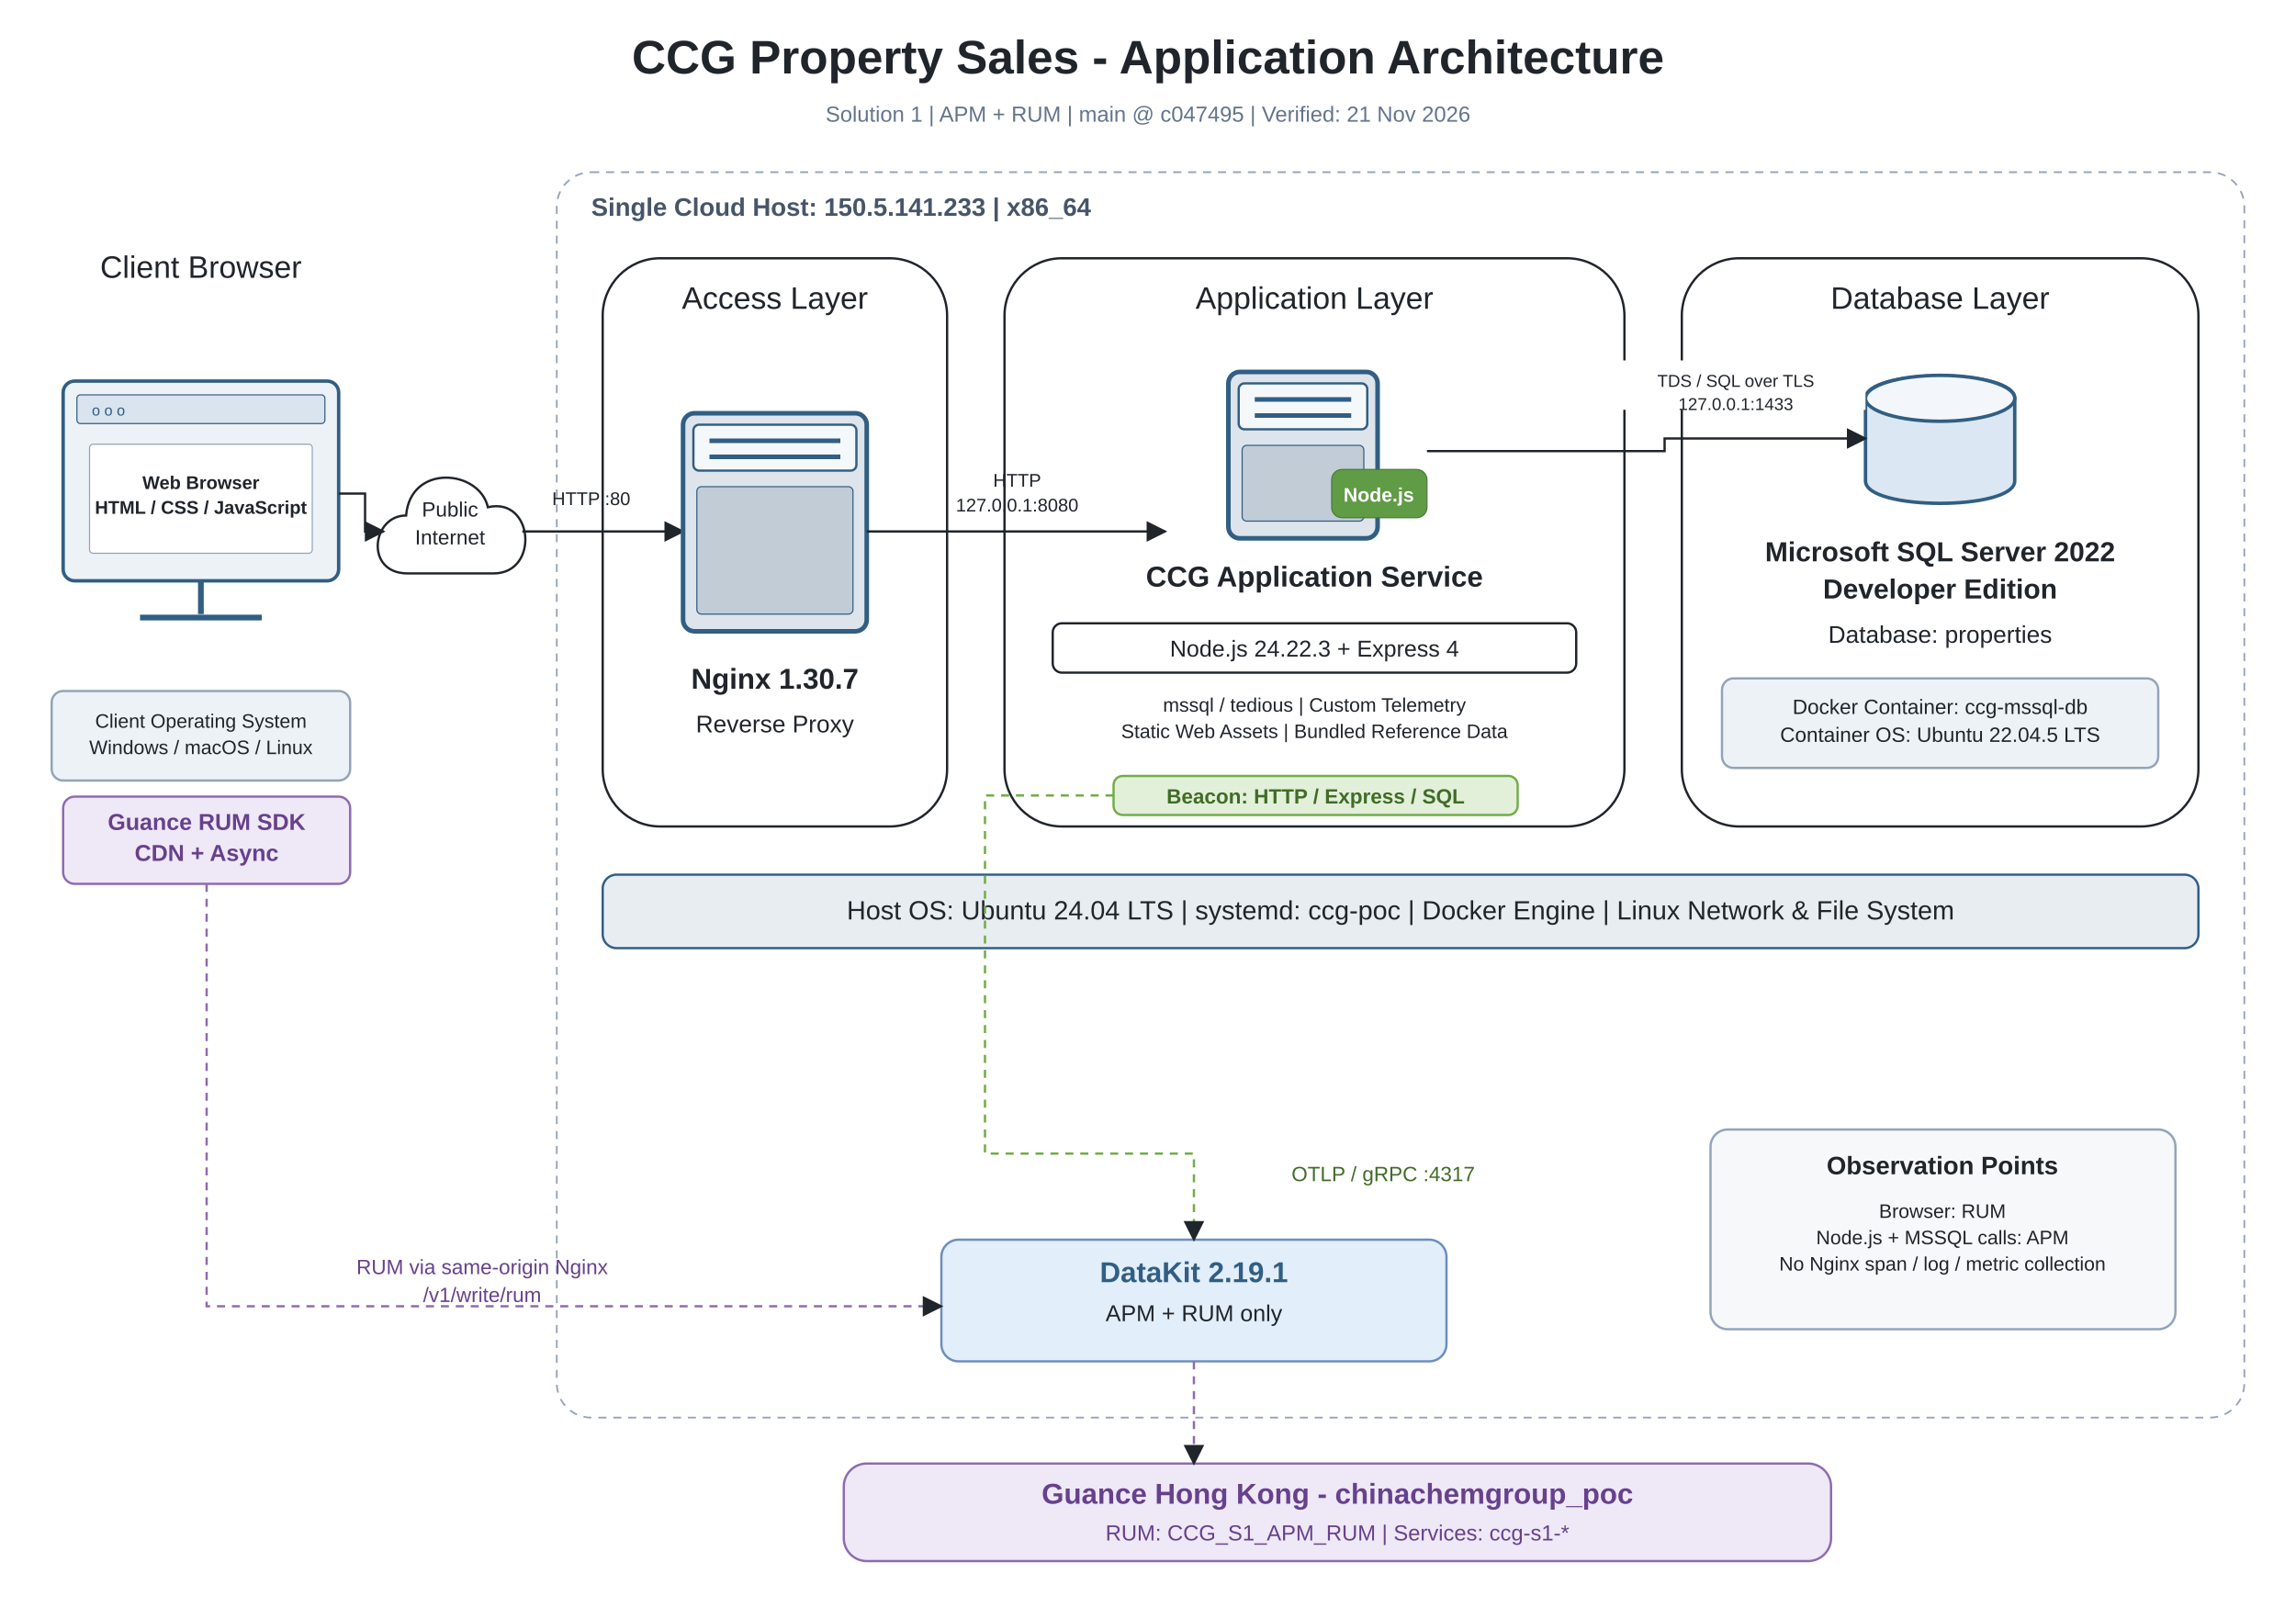
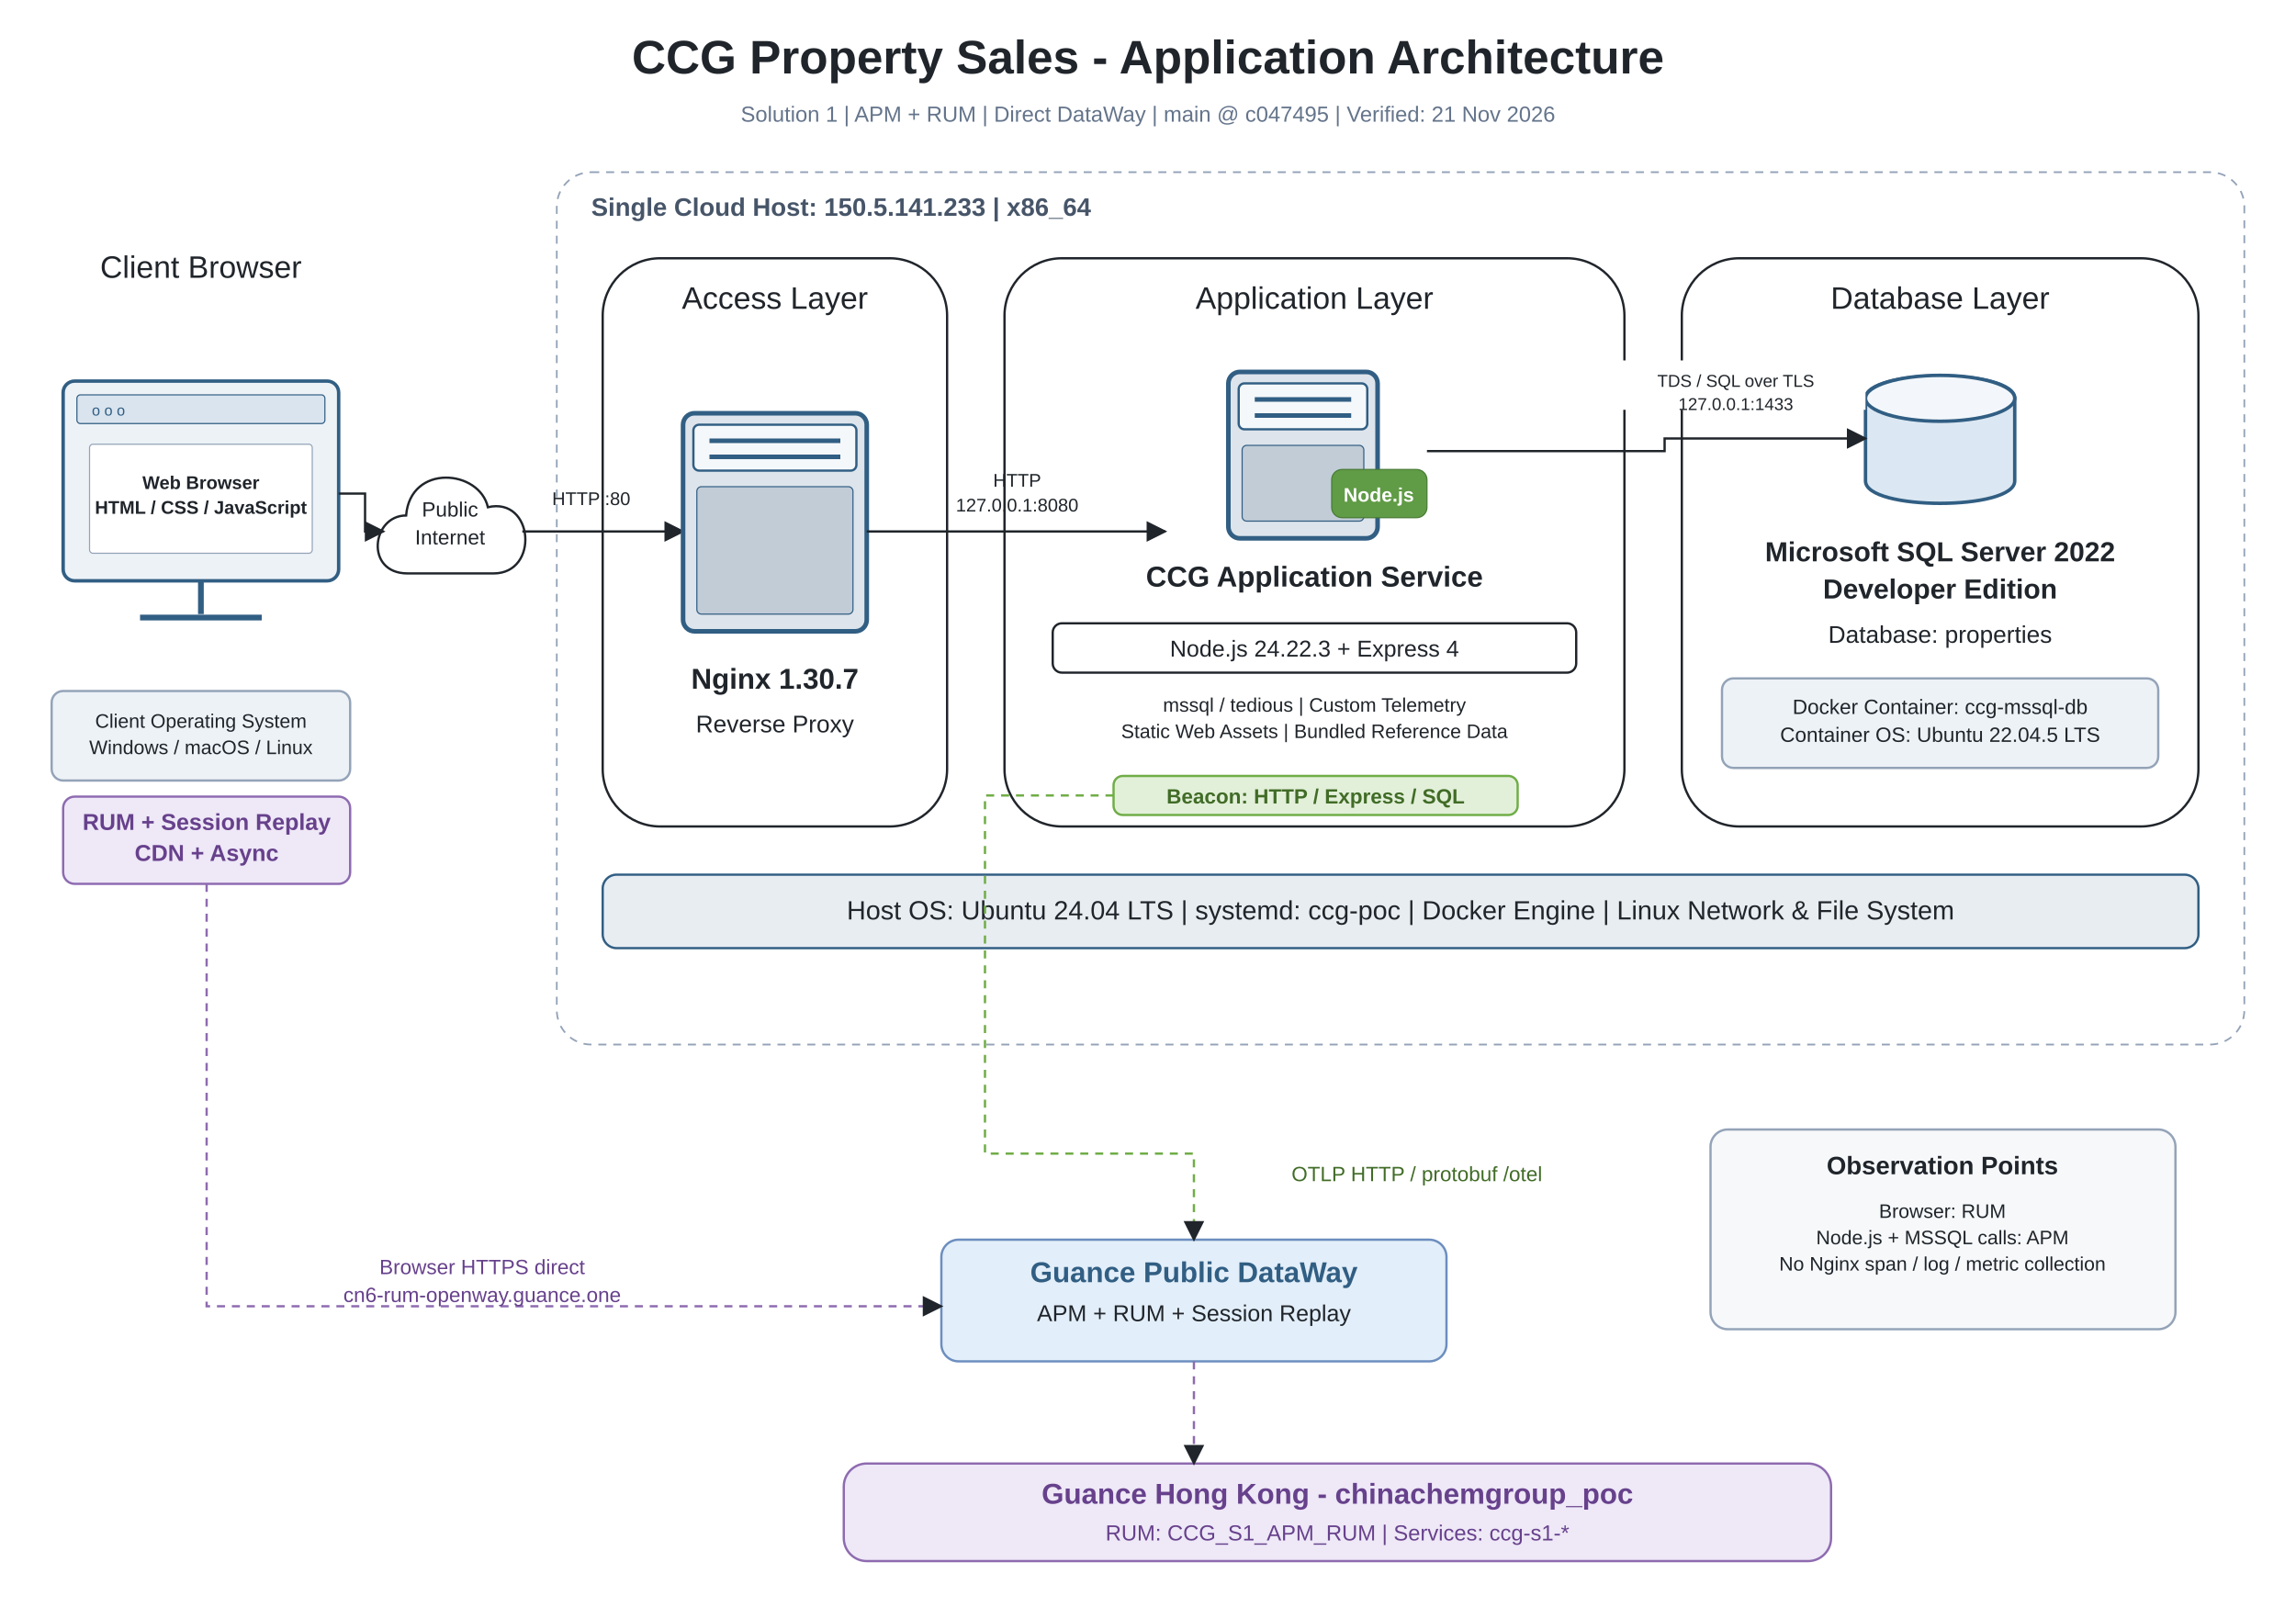
<svg xmlns="http://www.w3.org/2000/svg" width="2000" height="1400" viewBox="0 0 2000 1400">
  <defs>
    <marker id="a" viewBox="0 0 10 10" refX="9" refY="5" markerWidth="9" markerHeight="9" orient="auto-start-reverse">
      <path d="M0 0L10 5L0 10z" fill="#20252b" />
    </marker>
  </defs>
  <rect width="2000" height="1400" fill="white" />
  <text x="1000" y="64.0" font-family="Arial,Helvetica,sans-serif" font-size="41" fill="#20252b" text-anchor="middle" font-weight="700">CCG Property Sales - Application Architecture</text>
-   <text x="1000" y="106.0" font-family="Arial,Helvetica,sans-serif" font-size="19" fill="#64748b" text-anchor="middle">Solution 1 | APM + RUM | main @ c047495 | Verified: 21 Nov 2026</text>
-   <rect x="485" y="150" width="1470" height="1085" rx="30" fill="white" stroke="#94a3b8" stroke-width="1.5" stroke-dasharray="7 6" />
+   <text x="1000" y="106.0" font-family="Arial,Helvetica,sans-serif" font-size="19" fill="#64748b" text-anchor="middle">Solution 1 | APM + RUM | Direct DataWay | main @ c047495 | Verified: 21 Nov 2026</text>
+   <rect x="485" y="150" width="1470" height="760" rx="30" fill="white" stroke="#94a3b8" stroke-width="1.5" stroke-dasharray="7 6" />
  <text x="515" y="188.0" font-family="Arial,Helvetica,sans-serif" font-size="22" fill="#475569" text-anchor="start" font-weight="700">Single Cloud Host: 150.5.141.233 | x86_64</text>
  <rect x="525" y="225" width="300" height="495" rx="50" fill="white" stroke="#20252b" stroke-width="2" />
  <text x="675" y="269.0" font-family="Arial,Helvetica,sans-serif" font-size="27" fill="#20252b" text-anchor="middle">Access Layer</text>
  <rect x="875" y="225" width="540" height="495" rx="50" fill="white" stroke="#20252b" stroke-width="2" />
  <text x="1145" y="269.0" font-family="Arial,Helvetica,sans-serif" font-size="27" fill="#20252b" text-anchor="middle">Application Layer</text>
  <rect x="1465" y="225" width="450" height="495" rx="50" fill="white" stroke="#20252b" stroke-width="2" />
  <text x="1690" y="269.0" font-family="Arial,Helvetica,sans-serif" font-size="27" fill="#20252b" text-anchor="middle">Database Layer</text>
  <text x="175" y="242.0" font-family="Arial,Helvetica,sans-serif" font-size="27" fill="#20252b" text-anchor="middle">Client Browser</text>
  <rect x="55" y="332" width="240" height="174" rx="10" fill="#edf2f7" stroke="#315e83" stroke-width="3" />
  <rect x="67" y="344" width="216" height="25" rx="3" fill="#d9e4ef" stroke="#315e83" stroke-width="1" />
  <text x="80" y="362.0" font-family="Arial,Helvetica,sans-serif" font-size="13" fill="#315e83" text-anchor="start">o  o  o</text>
  <rect x="78" y="387" width="194" height="95" rx="3" fill="white" stroke="#94a3b8" stroke-width="1" />
  <text x="175" y="426.0" font-family="Arial,Helvetica,sans-serif" font-size="16" fill="#20252b" text-anchor="middle" font-weight="700">Web Browser</text>
  <text x="175" y="447.6" font-family="Arial,Helvetica,sans-serif" font-size="16" fill="#20252b" text-anchor="middle" font-weight="700">HTML / CSS / JavaScript</text>
  <path d="M175 506 L175 535" fill="none" stroke="#315e83" stroke-width="5" />
  <path d="M122 538 L228 538" fill="none" stroke="#315e83" stroke-width="5" />
  <rect x="45" y="602" width="260" height="78" rx="10" fill="#edf2f7" stroke="#94a3b8" stroke-width="2" />
  <text x="175" y="634.0" font-family="Arial,Helvetica,sans-serif" font-size="17" fill="#20252b" text-anchor="middle">Client Operating System</text>
  <text x="175" y="656.95" font-family="Arial,Helvetica,sans-serif" font-size="17" fill="#20252b" text-anchor="middle">Windows / macOS / Linux</text>
  <path d="M 355.0 499.55 C 317.5 499.55 323.75 449.08 353.75 449.08 C 357.5 403.76 417.5 408.91 425.0 441.87 C 465.0 432.6 470.0 499.55 430.0 499.55 Z" fill="white" stroke="#20252b" stroke-width="2" />
  <text x="392" y="450.0" font-family="Arial,Helvetica,sans-serif" font-size="18" fill="#20252b" text-anchor="middle">Public</text>
  <text x="392" y="474.3" font-family="Arial,Helvetica,sans-serif" font-size="18" fill="#20252b" text-anchor="middle">Internet</text>
  <path d="M295 430 L318 430 L318 463 L334 463" fill="none" stroke="#20252b" stroke-width="2" marker-end="url(#a)" />
  <path d="M455 463 L595 463" fill="none" stroke="#20252b" stroke-width="2" marker-end="url(#a)" />
  <text x="515" y="440.0" font-family="Arial,Helvetica,sans-serif" font-size="16" fill="#20252b" text-anchor="middle">HTTP :80</text>
  <rect x="595" y="360" width="160" height="190" rx="10" fill="#dde4eb" stroke="#315e83" stroke-width="4" />
  <rect x="604" y="370" width="142" height="40" rx="5" fill="#f5f8fa" stroke="#315e83" stroke-width="2" />
  <path d="M618 384 L732 384" fill="none" stroke="#315e83" stroke-width="4" />
  <path d="M618 398 L732 398" fill="none" stroke="#315e83" stroke-width="4" />
  <rect x="607" y="424" width="136" height="111" rx="4" fill="#c1ccd7" stroke="#315e83" stroke-width="1" />
  <text x="675" y="600.0" font-family="Arial,Helvetica,sans-serif" font-size="25" fill="#20252b" text-anchor="middle" font-weight="700">Nginx 1.30.7</text>
  <text x="675" y="638.0" font-family="Arial,Helvetica,sans-serif" font-size="21" fill="#20252b" text-anchor="middle">Reverse Proxy</text>
  <rect x="1070" y="324" width="130" height="145" rx="10" fill="#dde4eb" stroke="#315e83" stroke-width="4" />
  <rect x="1079" y="334" width="112" height="40" rx="5" fill="#f5f8fa" stroke="#315e83" stroke-width="2" />
  <path d="M1093 348 L1177 348" fill="none" stroke="#315e83" stroke-width="4" />
  <path d="M1093 362 L1177 362" fill="none" stroke="#315e83" stroke-width="4" />
  <rect x="1082" y="388" width="106" height="66" rx="4" fill="#c1ccd7" stroke="#315e83" stroke-width="1" />
  <rect x="1160" y="409" width="83" height="42" rx="9" fill="#609b45" stroke="#487b34" stroke-width="1" />
  <text x="1201" y="437.0" font-family="Arial,Helvetica,sans-serif" font-size="17" fill="white" text-anchor="middle" font-weight="700">Node.js</text>
  <text x="1145" y="511.0" font-family="Arial,Helvetica,sans-serif" font-size="25" fill="#20252b" text-anchor="middle" font-weight="700">CCG Application Service</text>
  <rect x="917" y="543" width="456" height="43" rx="8" fill="white" stroke="#20252b" stroke-width="2" />
  <text x="1145" y="572.0" font-family="Arial,Helvetica,sans-serif" font-size="20" fill="#20252b" text-anchor="middle">Node.js 24.22.3 + Express 4</text>
  <text x="1145" y="620.0" font-family="Arial,Helvetica,sans-serif" font-size="17" fill="#20252b" text-anchor="middle">mssql / tedious | Custom Telemetry</text>
  <text x="1145" y="642.95" font-family="Arial,Helvetica,sans-serif" font-size="17" fill="#20252b" text-anchor="middle">Static Web Assets | Bundled Reference Data</text>
  <path d="M1625 347 C1625 321 1755 321 1755 347 L1755 419 C1755 445 1625 445 1625 419 Z" fill="#dbe7f2" stroke="#315e83" stroke-width="3" />
  <ellipse cx="1690.0" cy="347" rx="65.0" ry="20" fill="#f3f7fb" stroke="#315e83" stroke-width="3" />
  <text x="1690" y="489.0" font-family="Arial,Helvetica,sans-serif" font-size="24" fill="#20252b" text-anchor="middle" font-weight="700">Microsoft SQL Server 2022</text>
  <text x="1690" y="521.4" font-family="Arial,Helvetica,sans-serif" font-size="24" fill="#20252b" text-anchor="middle" font-weight="700">Developer Edition</text>
  <text x="1690" y="560.0" font-family="Arial,Helvetica,sans-serif" font-size="21" fill="#20252b" text-anchor="middle">Database: properties</text>
  <rect x="1500" y="591" width="380" height="78" rx="10" fill="#edf2f7" stroke="#94a3b8" stroke-width="2" />
  <text x="1690" y="622.0" font-family="Arial,Helvetica,sans-serif" font-size="18" fill="#20252b" text-anchor="middle">Docker Container: ccg-mssql-db</text>
  <text x="1690" y="646.3" font-family="Arial,Helvetica,sans-serif" font-size="18" fill="#20252b" text-anchor="middle">Container OS: Ubuntu 22.04.5 LTS</text>
  <path d="M755 463 L1015 463" fill="none" stroke="#20252b" stroke-width="2" marker-end="url(#a)" />
  <text x="886" y="424.0" font-family="Arial,Helvetica,sans-serif" font-size="16" fill="#20252b" text-anchor="middle">HTTP</text>
  <text x="886" y="445.6" font-family="Arial,Helvetica,sans-serif" font-size="16" fill="#20252b" text-anchor="middle">127.0.0.1:8080</text>
  <path d="M1243 393 L1450 393 L1450 382 L1625 382" fill="none" stroke="#20252b" stroke-width="2" marker-end="url(#a)" />
  <rect x="1400" y="314" width="225" height="43" rx="0" fill="white" stroke="none" stroke-width="0" />
  <text x="1512" y="337.0" font-family="Arial,Helvetica,sans-serif" font-size="15" fill="#20252b" text-anchor="middle">TDS / SQL over TLS</text>
  <text x="1512" y="357.25" font-family="Arial,Helvetica,sans-serif" font-size="15" fill="#20252b" text-anchor="middle">127.0.0.1:1433</text>
  <rect x="525" y="762" width="1390" height="64" rx="12" fill="#e8edf2" stroke="#315e83" stroke-width="2" />
  <text x="1220" y="801.0" font-family="Arial,Helvetica,sans-serif" font-size="23" fill="#20252b" text-anchor="middle">Host OS: Ubuntu 24.04 LTS | systemd: ccg-poc | Docker Engine | Linux Network &amp; File System</text>
  <rect x="55" y="694" width="250" height="76" rx="10" fill="#eee8f7" stroke="#8e6bb0" stroke-width="2" />
-   <text x="180" y="723.0" font-family="Arial,Helvetica,sans-serif" font-size="20" fill="#67418c" text-anchor="middle" font-weight="700">Guance RUM SDK</text>
+   <text x="180" y="723.0" font-family="Arial,Helvetica,sans-serif" font-size="20" fill="#67418c" text-anchor="middle" font-weight="700">RUM + Session Replay</text>
  <text x="180" y="750.0" font-family="Arial,Helvetica,sans-serif" font-size="20" fill="#67418c" text-anchor="middle" font-weight="700">CDN + Async</text>
  <rect x="970" y="676" width="352" height="34" rx="8" fill="#e2f0d9" stroke="#70ad47" stroke-width="2" />
  <text x="1146" y="700.0" font-family="Arial,Helvetica,sans-serif" font-size="18" fill="#416c27" text-anchor="middle" font-weight="700">Beacon: HTTP / Express / SQL</text>
  <rect x="820" y="1080" width="440" height="106" rx="15" fill="#e2eef9" stroke="#6c8ebf" stroke-width="2" />
-   <text x="1040" y="1117.0" font-family="Arial,Helvetica,sans-serif" font-size="25" fill="#315e83" text-anchor="middle" font-weight="700">DataKit 2.19.1</text>
-   <text x="1040" y="1151.0" font-family="Arial,Helvetica,sans-serif" font-size="20" fill="#20252b" text-anchor="middle">APM + RUM only</text>
+   <text x="1040" y="1117.0" font-family="Arial,Helvetica,sans-serif" font-size="25" fill="#315e83" text-anchor="middle" font-weight="700">Guance Public DataWay</text>
+   <text x="1040" y="1151.0" font-family="Arial,Helvetica,sans-serif" font-size="20" fill="#20252b" text-anchor="middle">APM + RUM + Session Replay</text>
  <path d="M180 770 L180 1138 L820 1138" fill="none" stroke="#8e6bb0" stroke-width="2" marker-end="url(#a)" stroke-dasharray="7 6" />
-   <text x="420" y="1110.0" font-family="Arial,Helvetica,sans-serif" font-size="18" fill="#67418c" text-anchor="middle">RUM via same-origin Nginx</text>
-   <text x="420" y="1134.3" font-family="Arial,Helvetica,sans-serif" font-size="18" fill="#67418c" text-anchor="middle">/v1/write/rum</text>
+   <text x="420" y="1110.0" font-family="Arial,Helvetica,sans-serif" font-size="18" fill="#67418c" text-anchor="middle">Browser HTTPS direct</text>
+   <text x="420" y="1134.3" font-family="Arial,Helvetica,sans-serif" font-size="18" fill="#67418c" text-anchor="middle">cn6-rum-openway.guance.one</text>
  <path d="M970 693 L858 693 L858 1005 L1040 1005 L1040 1080" fill="none" stroke="#70ad47" stroke-width="2" marker-end="url(#a)" stroke-dasharray="7 6" />
-   <text x="1125" y="1029.0" font-family="Arial,Helvetica,sans-serif" font-size="18" fill="#416c27" text-anchor="start">OTLP / gRPC :4317</text>
+   <text x="1125" y="1029.0" font-family="Arial,Helvetica,sans-serif" font-size="18" fill="#416c27" text-anchor="start">OTLP HTTP / protobuf /otel</text>
  <rect x="1490" y="984" width="405" height="174" rx="15" fill="#f6f8fa" stroke="#94a3b8" stroke-width="2" />
  <text x="1692" y="1023.0" font-family="Arial,Helvetica,sans-serif" font-size="22" fill="#20252b" text-anchor="middle" font-weight="700">Observation Points</text>
  <text x="1692" y="1061.0" font-family="Arial,Helvetica,sans-serif" font-size="17" fill="#20252b" text-anchor="middle">Browser: RUM</text>
  <text x="1692" y="1083.95" font-family="Arial,Helvetica,sans-serif" font-size="17" fill="#20252b" text-anchor="middle">Node.js + MSSQL calls: APM</text>
  <text x="1692" y="1106.9" font-family="Arial,Helvetica,sans-serif" font-size="17" fill="#20252b" text-anchor="middle">No Nginx span / log / metric collection</text>
  <rect x="735" y="1275" width="860" height="85" rx="20" fill="#eee8f7" stroke="#8e6bb0" stroke-width="2" />
  <text x="1165" y="1310.0" font-family="Arial,Helvetica,sans-serif" font-size="25" fill="#67418c" text-anchor="middle" font-weight="700">Guance Hong Kong - chinachemgroup_poc</text>
  <text x="1165" y="1342.0" font-family="Arial,Helvetica,sans-serif" font-size="19" fill="#67418c" text-anchor="middle">RUM: CCG_S1_APM_RUM | Services: ccg-s1-*</text>
  <path d="M1040 1186 L1040 1275" fill="none" stroke="#8e6bb0" stroke-width="2" marker-end="url(#a)" stroke-dasharray="7 6" />
</svg>
